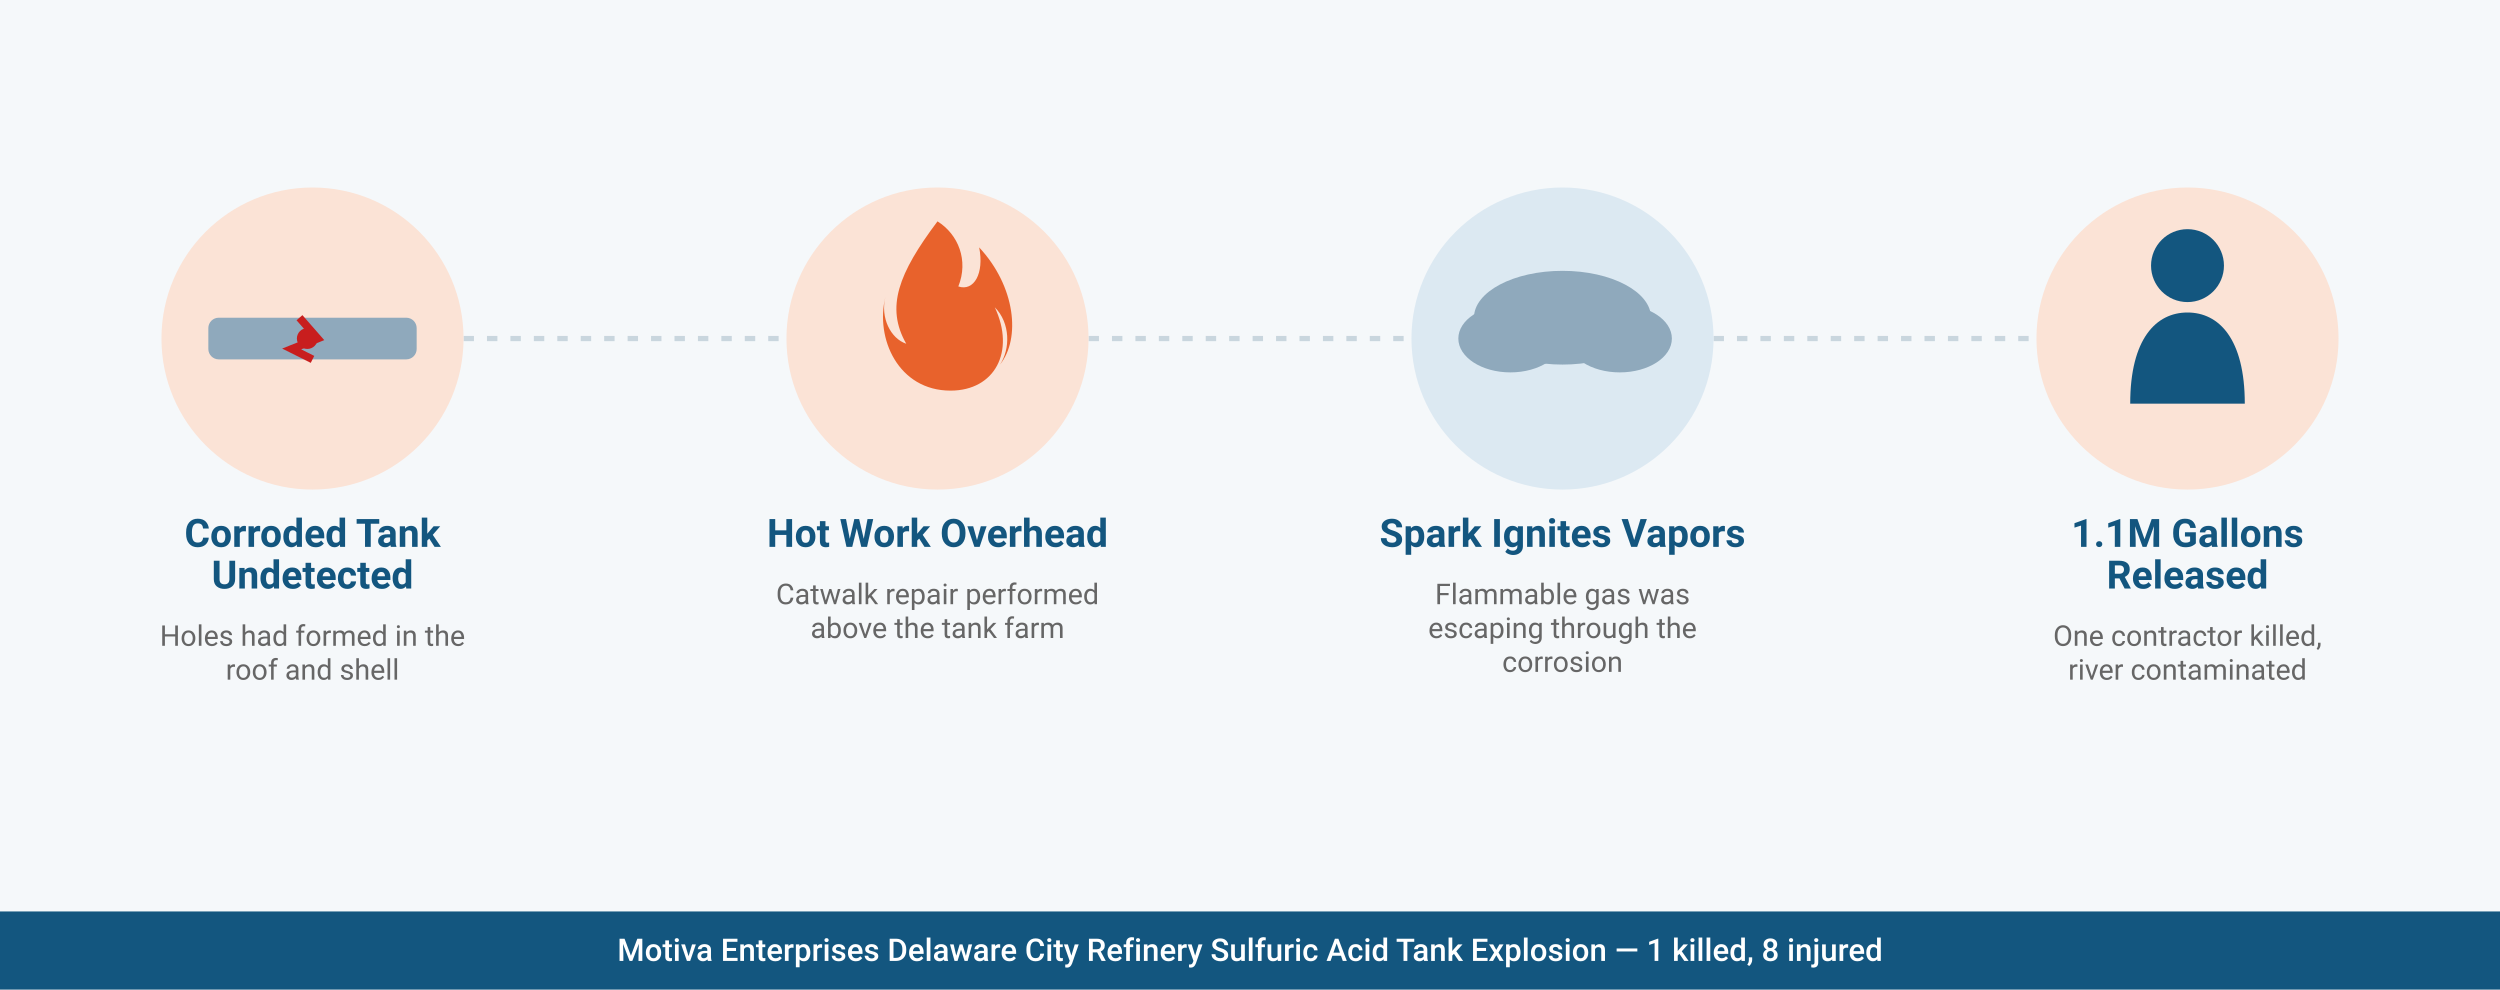
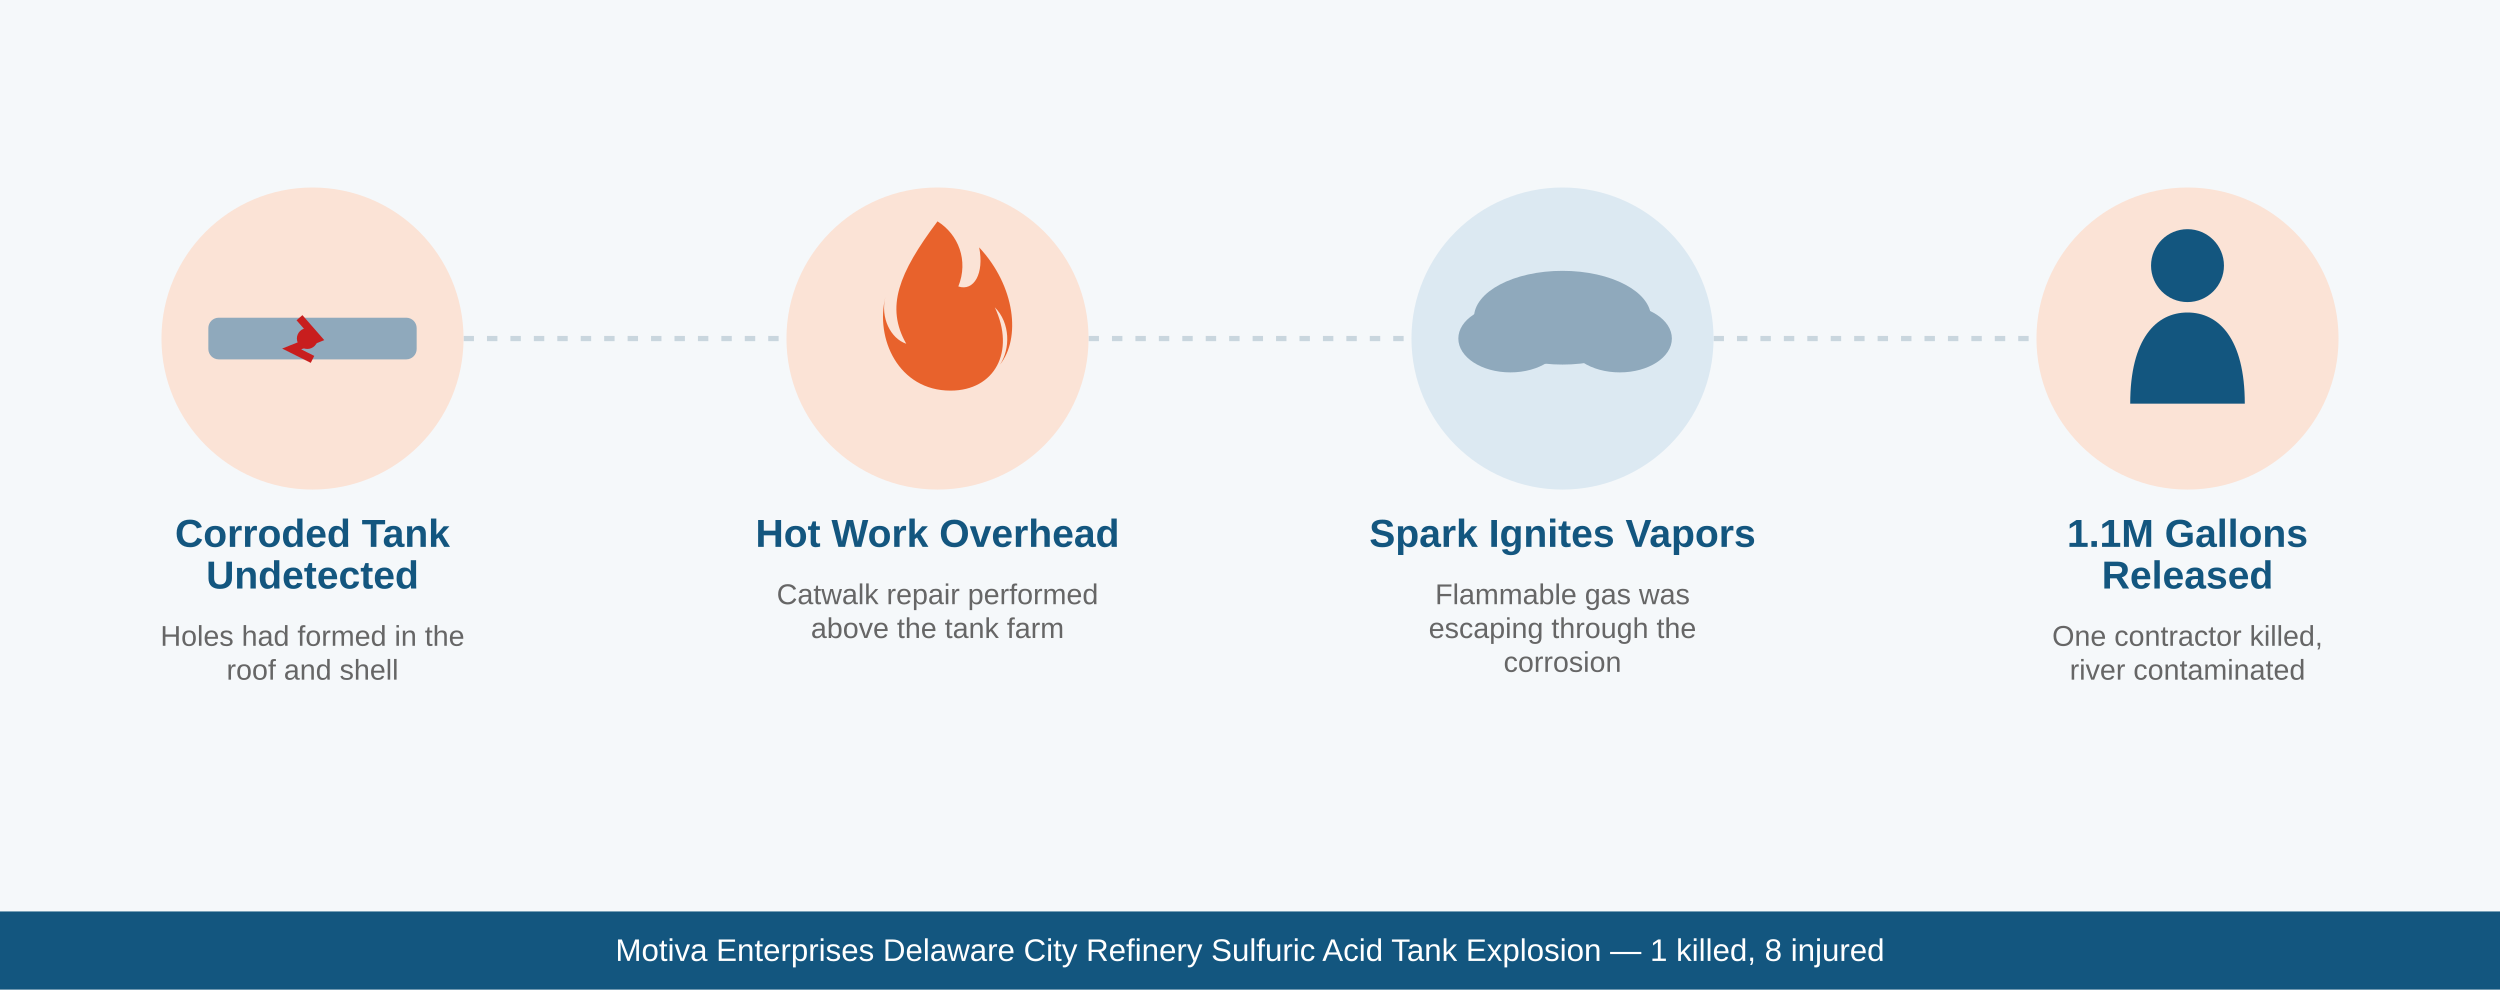
- <svg xmlns="http://www.w3.org/2000/svg" viewBox="0 0 960 380" font-family="-apple-system, 'Segoe UI', Roboto, Arial, sans-serif">
+ <svg xmlns="http://www.w3.org/2000/svg" viewBox="0 0 960 380" font-family="Arial, sans-serif">
  <defs>
    <style>
-       .label { font-family: -apple-system, 'Segoe UI', Roboto, Arial, sans-serif; font-weight: 700; font-size: 15px; fill: #13567F; }
-       .sublabel { font-family: -apple-system, 'Segoe UI', Roboto, Arial, sans-serif; font-size: 11px; fill: #666; }
+       .label { font-family: Arial, sans-serif; font-weight: 700; font-size: 15px; fill: #13567F; }
+       .sublabel { font-family: Arial, sans-serif; font-size: 11px; fill: #666; }
      .arrow { stroke: #C9D6DE; stroke-width: 2; fill: none; }
    </style>
  </defs>
  <rect width="960" height="380" fill="#F5F8FA" />
  <line x1="178" y1="130" x2="302" y2="130" class="arrow" stroke-dasharray="4 5" />
  <line x1="418" y1="130" x2="542" y2="130" class="arrow" stroke-dasharray="4 5" />
  <line x1="658" y1="130" x2="782" y2="130" class="arrow" stroke-dasharray="4 5" />
  <g transform="translate(60,50)">
    <circle cx="60" cy="80" r="58" fill="#FBE3D6" />
    <rect x="20" y="72" width="80" height="16" rx="4" fill="#8FA9BC" />
    <path d="M55,72 L62,80 L52,84 L60,88" stroke="#C81E1E" stroke-width="3" fill="none" />
    <circle cx="58" cy="80" r="4" fill="#C81E1E" />
    <text x="60" y="160" text-anchor="middle" class="label">Corroded Tank</text>
    <text x="60" y="176" text-anchor="middle" class="label">Undetected</text>
    <text x="60" y="198" text-anchor="middle" class="sublabel">Holes had formed in the</text>
    <text x="60" y="211" text-anchor="middle" class="sublabel">roof and shell</text>
  </g>
  <g transform="translate(300,50)">
    <circle cx="60" cy="80" r="58" fill="#FBE3D6" />
    <path d="M60,35 C45,55 40,68 48,82 C42,80 38,72 40,64 C36,80 45,100 65,100 C82,100 90,85 82,68 C88,74 88,84 84,90 C92,80 90,60 76,45 C78,55 74,62 68,60 C72,50 68,40 60,35 Z" fill="#E8622C" />
    <text x="60" y="160" text-anchor="middle" class="label">Hot Work Overhead</text>
    <text x="60" y="182" text-anchor="middle" class="sublabel">Catwalk repair performed</text>
    <text x="60" y="195" text-anchor="middle" class="sublabel">above the tank farm</text>
  </g>
  <g transform="translate(540,50)">
    <circle cx="60" cy="80" r="58" fill="#DCE9F2" />
    <ellipse cx="60" cy="72" rx="34" ry="18" fill="#8FA9BC" />
    <ellipse cx="40" cy="80" rx="20" ry="13" fill="#8FA9BC" />
    <ellipse cx="82" cy="80" rx="20" ry="13" fill="#8FA9BC" />
    <text x="60" y="160" text-anchor="middle" class="label">Spark Ignites Vapors</text>
    <text x="60" y="182" text-anchor="middle" class="sublabel">Flammable gas was</text>
    <text x="60" y="195" text-anchor="middle" class="sublabel">escaping through the</text>
    <text x="60" y="208" text-anchor="middle" class="sublabel">corrosion</text>
  </g>
  <g transform="translate(780,50)">
    <circle cx="60" cy="80" r="58" fill="#FBE3D6" />
    <circle cx="60" cy="52" r="14" fill="#13567F" />
    <path d="M38,105 C38,80 48,70 60,70 C72,70 82,80 82,105 Z" fill="#13567F" />
    <text x="60" y="160" text-anchor="middle" class="label">1.1M Gallons</text>
    <text x="60" y="176" text-anchor="middle" class="label">Released</text>
    <text x="60" y="198" text-anchor="middle" class="sublabel">One contractor killed,</text>
    <text x="60" y="211" text-anchor="middle" class="sublabel">river contaminated</text>
  </g>
  <rect x="0" y="350" width="960" height="30" fill="#13567F" />
-   <text x="480" y="369" text-anchor="middle" fill="#fff" font-size="12" font-family="-apple-system, 'Segoe UI', Roboto, Arial, sans-serif" font-weight="500">Motiva Enterprises Delaware City Refinery Sulfuric Acid Tank Explosion — 1 killed, 8 injured</text>
+   <text x="480" y="369" text-anchor="middle" fill="#fff" font-size="12" font-family="Arial, sans-serif" font-weight="500">Motiva Enterprises Delaware City Refinery Sulfuric Acid Tank Explosion — 1 killed, 8 injured</text>
</svg>
